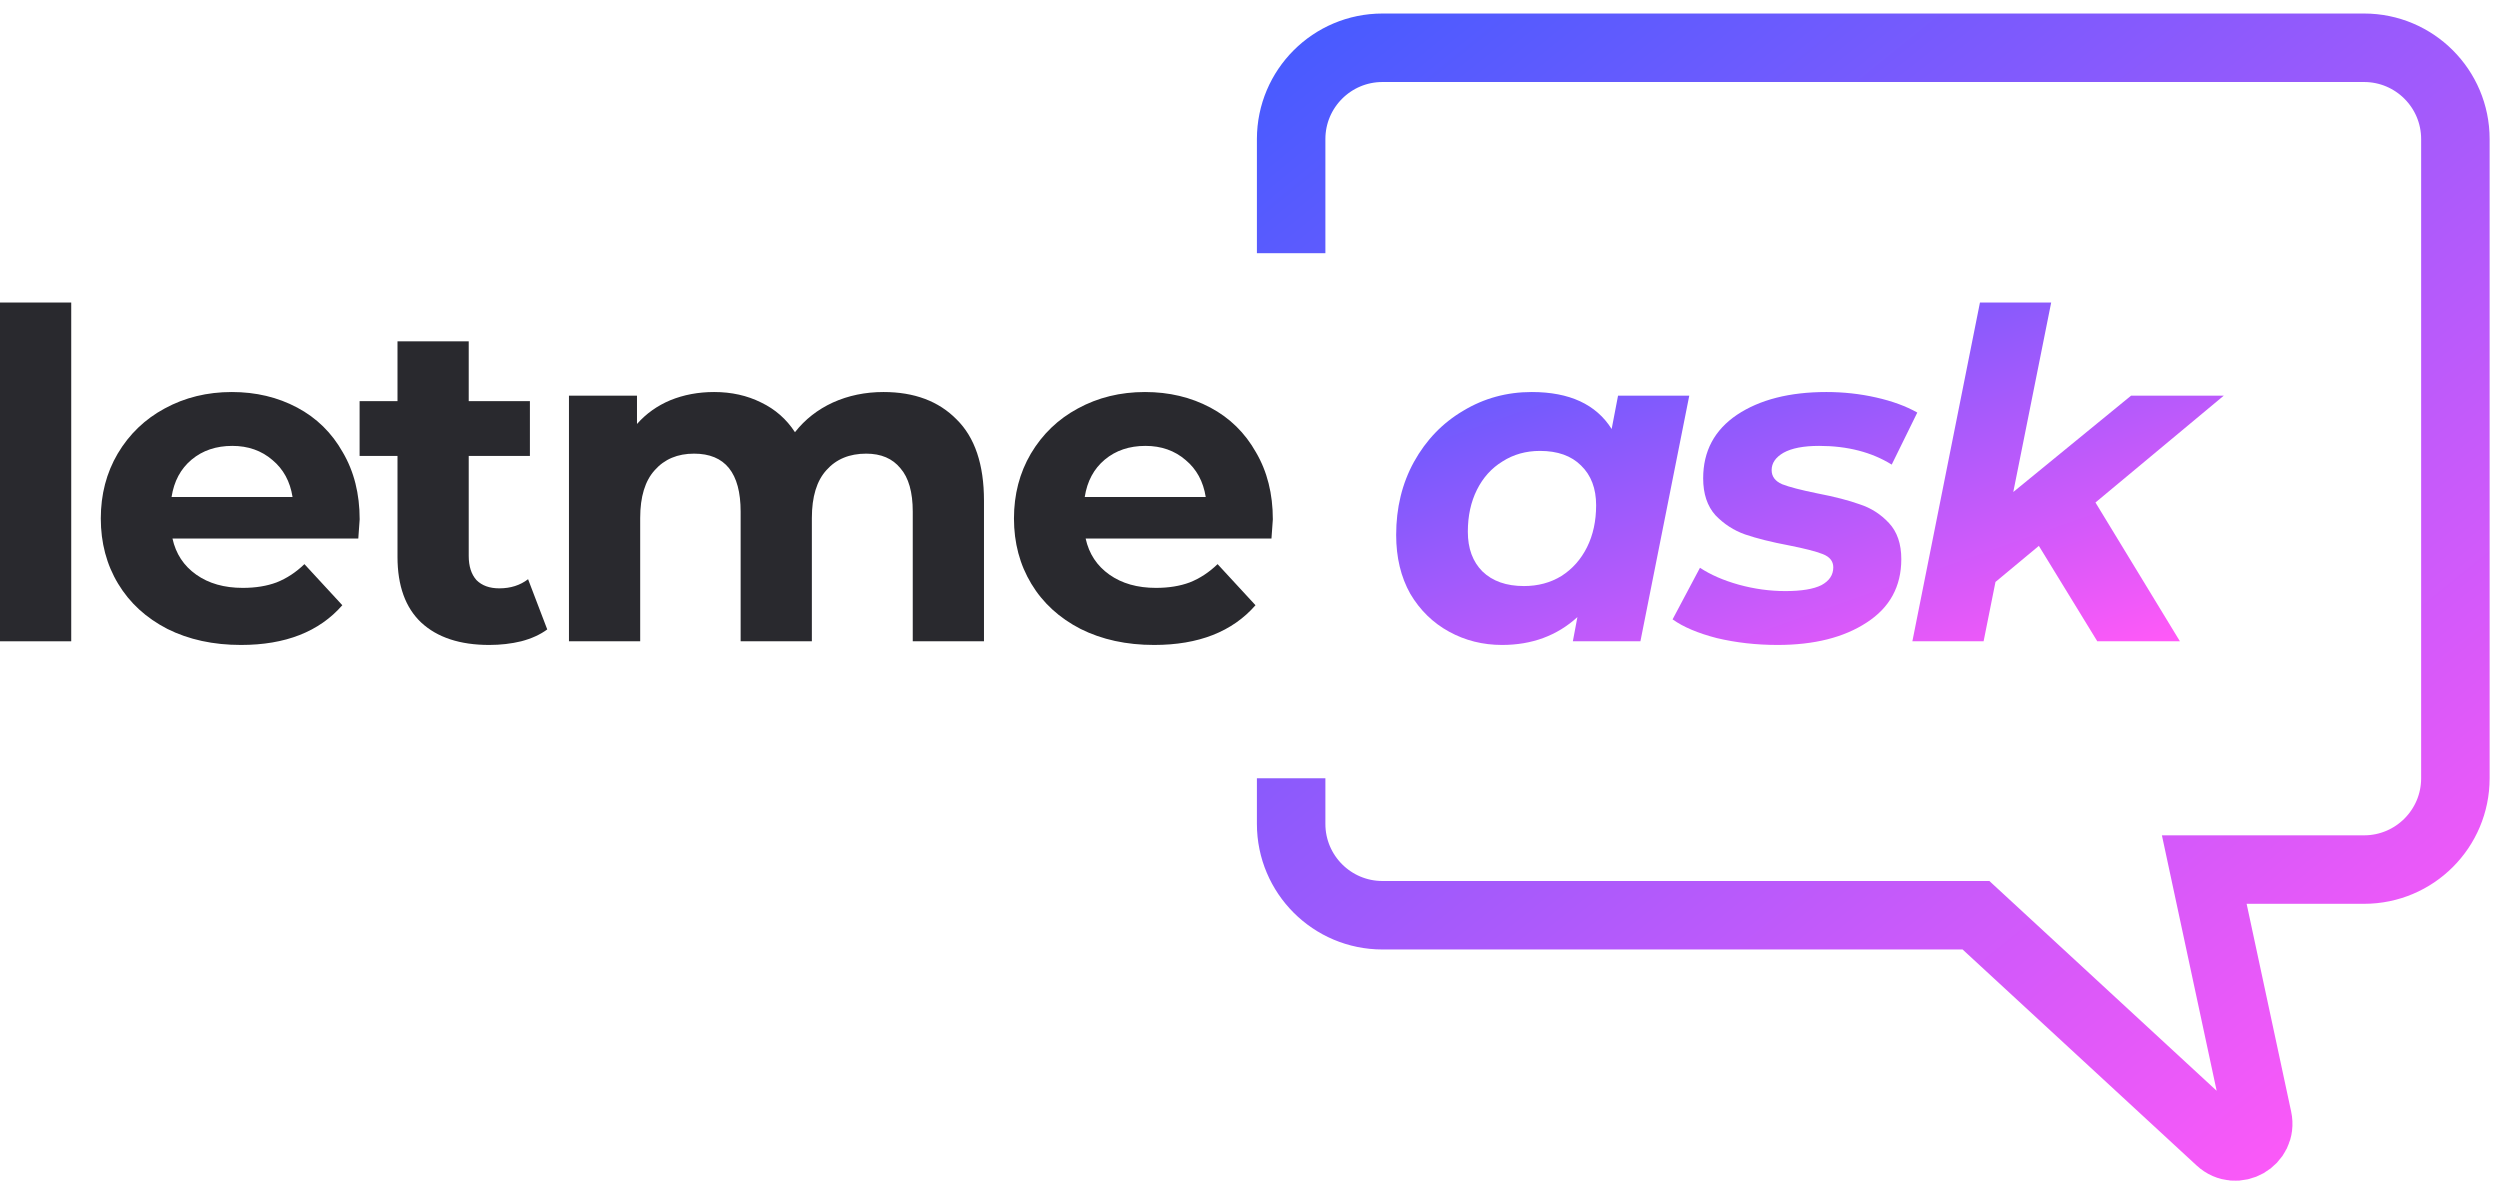
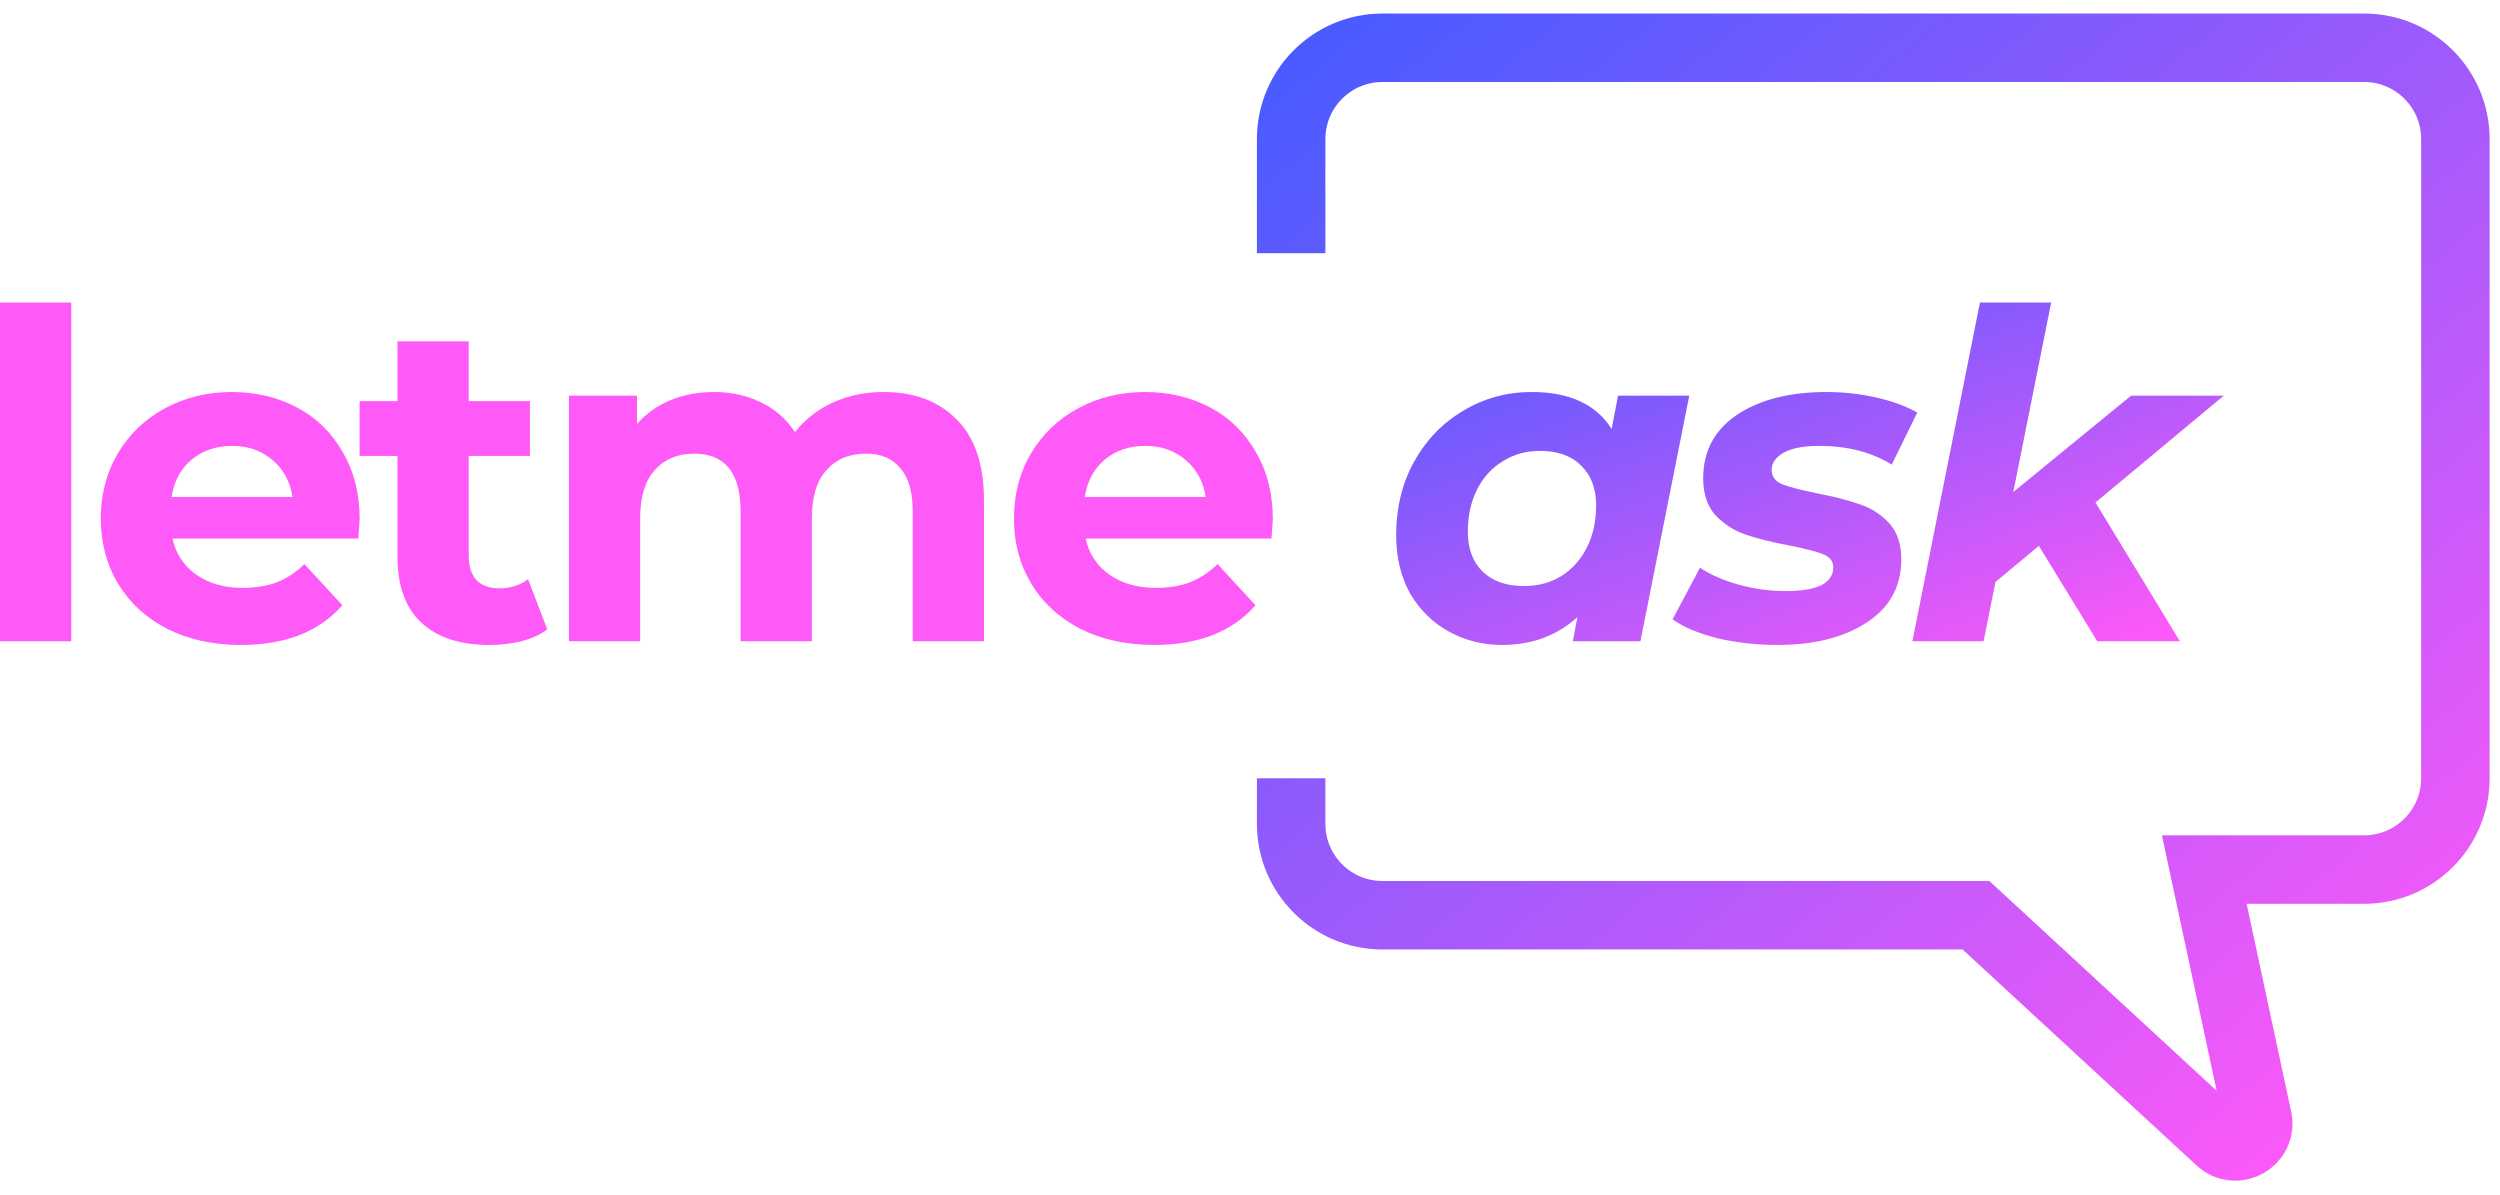
<svg xmlns="http://www.w3.org/2000/svg" width="157" height="75" viewBox="0 0 157 75" fill="none">
-   <path d="M0 18.999H4.473V40.273H0V18.999Z" fill="#29292E" />
-   <path d="M22.587 32.618C22.587 32.675 22.558 33.077 22.501 33.822H10.832C11.042 34.778 11.539 35.533 12.323 36.087C13.106 36.642 14.081 36.919 15.247 36.919C16.05 36.919 16.757 36.804 17.369 36.575C18 36.326 18.583 35.944 19.118 35.428L21.498 38.008C20.045 39.671 17.923 40.503 15.133 40.503C13.393 40.503 11.854 40.168 10.516 39.499C9.178 38.811 8.146 37.865 7.42 36.661C6.693 35.457 6.33 34.09 6.33 32.561C6.33 31.051 6.684 29.694 7.391 28.489C8.117 27.266 9.102 26.32 10.344 25.651C11.606 24.963 13.011 24.619 14.559 24.619C16.069 24.619 17.436 24.944 18.659 25.593C19.883 26.243 20.838 27.18 21.526 28.403C22.234 29.608 22.587 31.012 22.587 32.618ZM14.588 28.002C13.575 28.002 12.724 28.289 12.036 28.862C11.348 29.436 10.927 30.219 10.774 31.213H18.372C18.22 30.238 17.799 29.464 17.111 28.891C16.423 28.298 15.582 28.002 14.588 28.002Z" fill="#29292E" />
-   <path d="M34.367 39.528C33.928 39.853 33.383 40.102 32.733 40.273C32.102 40.426 31.433 40.503 30.726 40.503C28.891 40.503 27.467 40.035 26.454 39.098C25.46 38.161 24.963 36.785 24.963 34.969V28.633H22.583V25.192H24.963V21.436H29.436V25.192H33.278V28.633H29.436V34.912C29.436 35.562 29.598 36.068 29.923 36.431C30.267 36.776 30.745 36.948 31.357 36.948C32.064 36.948 32.666 36.756 33.163 36.374L34.367 39.528Z" fill="#29292E" />
-   <path d="M55.486 24.619C57.417 24.619 58.946 25.192 60.074 26.339C61.221 27.467 61.794 29.168 61.794 31.443V40.273H57.321V32.131C57.321 30.907 57.063 29.999 56.547 29.407C56.05 28.795 55.333 28.489 54.397 28.489C53.345 28.489 52.514 28.833 51.902 29.522C51.291 30.191 50.985 31.194 50.985 32.532V40.273H46.512V32.131C46.512 29.703 45.537 28.489 43.587 28.489C42.555 28.489 41.733 28.833 41.122 29.522C40.51 30.191 40.204 31.194 40.204 32.532V40.273H35.731V24.848H40.003V26.626C40.577 25.976 41.275 25.479 42.096 25.135C42.938 24.791 43.855 24.619 44.849 24.619C45.938 24.619 46.923 24.838 47.802 25.278C48.681 25.699 49.389 26.32 49.924 27.142C50.555 26.339 51.348 25.718 52.304 25.278C53.279 24.838 54.339 24.619 55.486 24.619Z" fill="#29292E" />
-   <path d="M79.934 32.618C79.934 32.675 79.906 33.077 79.848 33.822H68.179C68.389 34.778 68.886 35.533 69.67 36.087C70.454 36.642 71.428 36.919 72.594 36.919C73.397 36.919 74.104 36.804 74.716 36.575C75.347 36.326 75.93 35.944 76.465 35.428L78.845 38.008C77.392 39.671 75.27 40.503 72.48 40.503C70.74 40.503 69.201 40.168 67.864 39.499C66.525 38.811 65.493 37.865 64.767 36.661C64.041 35.457 63.677 34.09 63.677 32.561C63.677 31.051 64.031 29.694 64.738 28.489C65.465 27.266 66.449 26.32 67.692 25.651C68.953 24.963 70.358 24.619 71.906 24.619C73.416 24.619 74.783 24.944 76.006 25.593C77.23 26.243 78.185 27.18 78.874 28.403C79.581 29.608 79.934 31.012 79.934 32.618ZM71.935 28.002C70.922 28.002 70.071 28.289 69.383 28.862C68.695 29.436 68.275 30.219 68.121 31.213H75.72C75.567 30.238 75.146 29.464 74.458 28.891C73.77 28.298 72.929 28.002 71.935 28.002Z" fill="#29292E" />
+   <path d="M0 18.999H4.473V40.273H0V18.999Z" fill="#FF59F8" />
+   <path d="M22.587 32.618C22.587 32.675 22.558 33.077 22.501 33.822H10.832C11.042 34.778 11.539 35.533 12.323 36.087C13.106 36.642 14.081 36.919 15.247 36.919C16.05 36.919 16.757 36.804 17.369 36.575C18 36.326 18.583 35.944 19.118 35.428L21.498 38.008C20.045 39.671 17.923 40.503 15.133 40.503C13.393 40.503 11.854 40.168 10.516 39.499C9.178 38.811 8.146 37.865 7.42 36.661C6.693 35.457 6.33 34.09 6.33 32.561C6.33 31.051 6.684 29.694 7.391 28.489C8.117 27.266 9.102 26.32 10.344 25.651C11.606 24.963 13.011 24.619 14.559 24.619C16.069 24.619 17.436 24.944 18.659 25.593C19.883 26.243 20.838 27.18 21.526 28.403C22.234 29.608 22.587 31.012 22.587 32.618ZM14.588 28.002C13.575 28.002 12.724 28.289 12.036 28.862C11.348 29.436 10.927 30.219 10.774 31.213H18.372C18.22 30.238 17.799 29.464 17.111 28.891C16.423 28.298 15.582 28.002 14.588 28.002Z" fill="#FF59F8" />
+   <path d="M34.367 39.528C33.928 39.853 33.383 40.102 32.733 40.273C32.102 40.426 31.433 40.503 30.726 40.503C28.891 40.503 27.467 40.035 26.454 39.098C25.46 38.161 24.963 36.785 24.963 34.969V28.633H22.583V25.192H24.963V21.436H29.436V25.192H33.278V28.633H29.436V34.912C29.436 35.562 29.598 36.068 29.923 36.431C30.267 36.776 30.745 36.948 31.357 36.948C32.064 36.948 32.666 36.756 33.163 36.374L34.367 39.528Z" fill="#FF59F8" />
+   <path d="M55.486 24.619C57.417 24.619 58.946 25.192 60.074 26.339C61.221 27.467 61.794 29.168 61.794 31.443V40.273H57.321V32.131C57.321 30.907 57.063 29.999 56.547 29.407C56.05 28.795 55.333 28.489 54.397 28.489C53.345 28.489 52.514 28.833 51.902 29.522C51.291 30.191 50.985 31.194 50.985 32.532V40.273H46.512V32.131C46.512 29.703 45.537 28.489 43.587 28.489C42.555 28.489 41.733 28.833 41.122 29.522C40.51 30.191 40.204 31.194 40.204 32.532V40.273H35.731V24.848H40.003V26.626C40.577 25.976 41.275 25.479 42.096 25.135C42.938 24.791 43.855 24.619 44.849 24.619C45.938 24.619 46.923 24.838 47.802 25.278C48.681 25.699 49.389 26.32 49.924 27.142C50.555 26.339 51.348 25.718 52.304 25.278C53.279 24.838 54.339 24.619 55.486 24.619Z" fill="#FF59F8" />
+   <path d="M79.934 32.618C79.934 32.675 79.906 33.077 79.848 33.822H68.179C68.389 34.778 68.886 35.533 69.67 36.087C70.454 36.642 71.428 36.919 72.594 36.919C73.397 36.919 74.104 36.804 74.716 36.575C75.347 36.326 75.93 35.944 76.465 35.428L78.845 38.008C77.392 39.671 75.27 40.503 72.48 40.503C70.74 40.503 69.201 40.168 67.864 39.499C66.525 38.811 65.493 37.865 64.767 36.661C64.041 35.457 63.677 34.09 63.677 32.561C63.677 31.051 64.031 29.694 64.738 28.489C65.465 27.266 66.449 26.32 67.692 25.651C68.953 24.963 70.358 24.619 71.906 24.619C73.416 24.619 74.783 24.944 76.006 25.593C77.23 26.243 78.185 27.18 78.874 28.403C79.581 29.608 79.934 31.012 79.934 32.618ZM71.935 28.002C70.922 28.002 70.071 28.289 69.383 28.862C68.695 29.436 68.275 30.219 68.121 31.213H75.72C75.567 30.238 75.146 29.464 74.458 28.891C73.77 28.298 72.929 28.002 71.935 28.002Z" fill="#FF59F8" />
  <path d="M106.086 24.848L103.018 40.273H98.775L99.061 38.754C97.781 39.92 96.204 40.503 94.331 40.503C93.126 40.503 92.018 40.226 91.005 39.671C89.992 39.117 89.179 38.324 88.567 37.292C87.975 36.24 87.679 35.007 87.679 33.593C87.679 31.892 88.051 30.363 88.797 29.006C89.561 27.629 90.594 26.559 91.894 25.794C93.193 25.011 94.627 24.619 96.194 24.619C98.564 24.619 100.237 25.393 101.212 26.941L101.613 24.848H106.086ZM95.707 36.804C96.586 36.804 97.37 36.594 98.058 36.173C98.746 35.734 99.281 35.132 99.664 34.367C100.046 33.602 100.237 32.723 100.237 31.729C100.237 30.678 99.922 29.846 99.291 29.235C98.679 28.623 97.819 28.317 96.71 28.317C95.831 28.317 95.047 28.537 94.359 28.977C93.671 29.397 93.136 29.99 92.754 30.754C92.371 31.519 92.18 32.398 92.18 33.392C92.18 34.444 92.486 35.275 93.098 35.887C93.728 36.498 94.598 36.804 95.707 36.804Z" fill="url(#paint0_linear)" />
  <path d="M111.632 40.503C110.294 40.503 109.023 40.359 107.819 40.073C106.634 39.767 105.707 39.375 105.038 38.897L106.758 35.657C107.427 36.097 108.239 36.451 109.195 36.718C110.17 36.986 111.145 37.12 112.119 37.12C113.133 37.12 113.888 36.995 114.385 36.747C114.882 36.479 115.13 36.106 115.13 35.629C115.13 35.246 114.91 34.969 114.471 34.797C114.031 34.625 113.324 34.444 112.349 34.252C111.24 34.042 110.323 33.813 109.596 33.564C108.889 33.316 108.268 32.914 107.733 32.36C107.217 31.787 106.959 31.012 106.959 30.038C106.959 28.336 107.666 27.008 109.08 26.052C110.514 25.096 112.387 24.619 114.7 24.619C115.77 24.619 116.812 24.733 117.825 24.963C118.838 25.192 119.698 25.508 120.406 25.909L118.8 29.177C117.538 28.394 116.019 28.002 114.241 28.002C113.266 28.002 112.521 28.145 112.005 28.432C111.508 28.719 111.259 29.082 111.259 29.522C111.259 29.923 111.479 30.219 111.919 30.41C112.358 30.582 113.094 30.774 114.127 30.984C115.216 31.194 116.105 31.424 116.793 31.672C117.5 31.901 118.112 32.293 118.628 32.847C119.144 33.402 119.402 34.157 119.402 35.113C119.402 36.833 118.676 38.161 117.223 39.098C115.79 40.035 113.926 40.503 111.632 40.503Z" fill="url(#paint1_linear)" />
  <path d="M131.595 31.557L136.899 40.273H131.71L128.04 34.281L125.316 36.546L124.57 40.273H120.097L124.341 18.999H128.814L126.434 30.898L133.831 24.848H139.652L131.595 31.557Z" fill="url(#paint2_linear)" />
  <path d="M81.084 15.902V8.734C81.084 5.567 83.652 3 86.819 3H148.463C151.63 3 154.198 5.567 154.198 8.734V48.875C154.198 52.042 151.63 54.609 148.463 54.609H138.428L141.782 70.26C142.075 71.628 140.436 72.563 139.408 71.614L124.092 57.477H86.819C83.652 57.477 81.084 54.909 81.084 51.742V48.875" stroke="url(#paint3_linear)" stroke-width="4.301" />
  <defs>
    <linearGradient id="paint0_linear" x1="87.679" y1="18.999" x2="99.758" y2="53.111" gradientUnits="userSpaceOnUse">
      <stop stop-color="#485BFF" />
      <stop offset="1" stop-color="#FF59F8" />
    </linearGradient>
    <linearGradient id="paint1_linear" x1="87.679" y1="18.999" x2="99.758" y2="53.111" gradientUnits="userSpaceOnUse">
      <stop stop-color="#485BFF" />
      <stop offset="1" stop-color="#FF59F8" />
    </linearGradient>
    <linearGradient id="paint2_linear" x1="87.679" y1="18.999" x2="99.758" y2="53.111" gradientUnits="userSpaceOnUse">
      <stop stop-color="#485BFF" />
      <stop offset="1" stop-color="#FF59F8" />
    </linearGradient>
    <linearGradient id="paint3_linear" x1="81.084" y1="3" x2="141.295" y2="77.547" gradientUnits="userSpaceOnUse">
      <stop stop-color="#485BFF" />
      <stop offset="1" stop-color="#FF59F8" />
    </linearGradient>
  </defs>
</svg>
